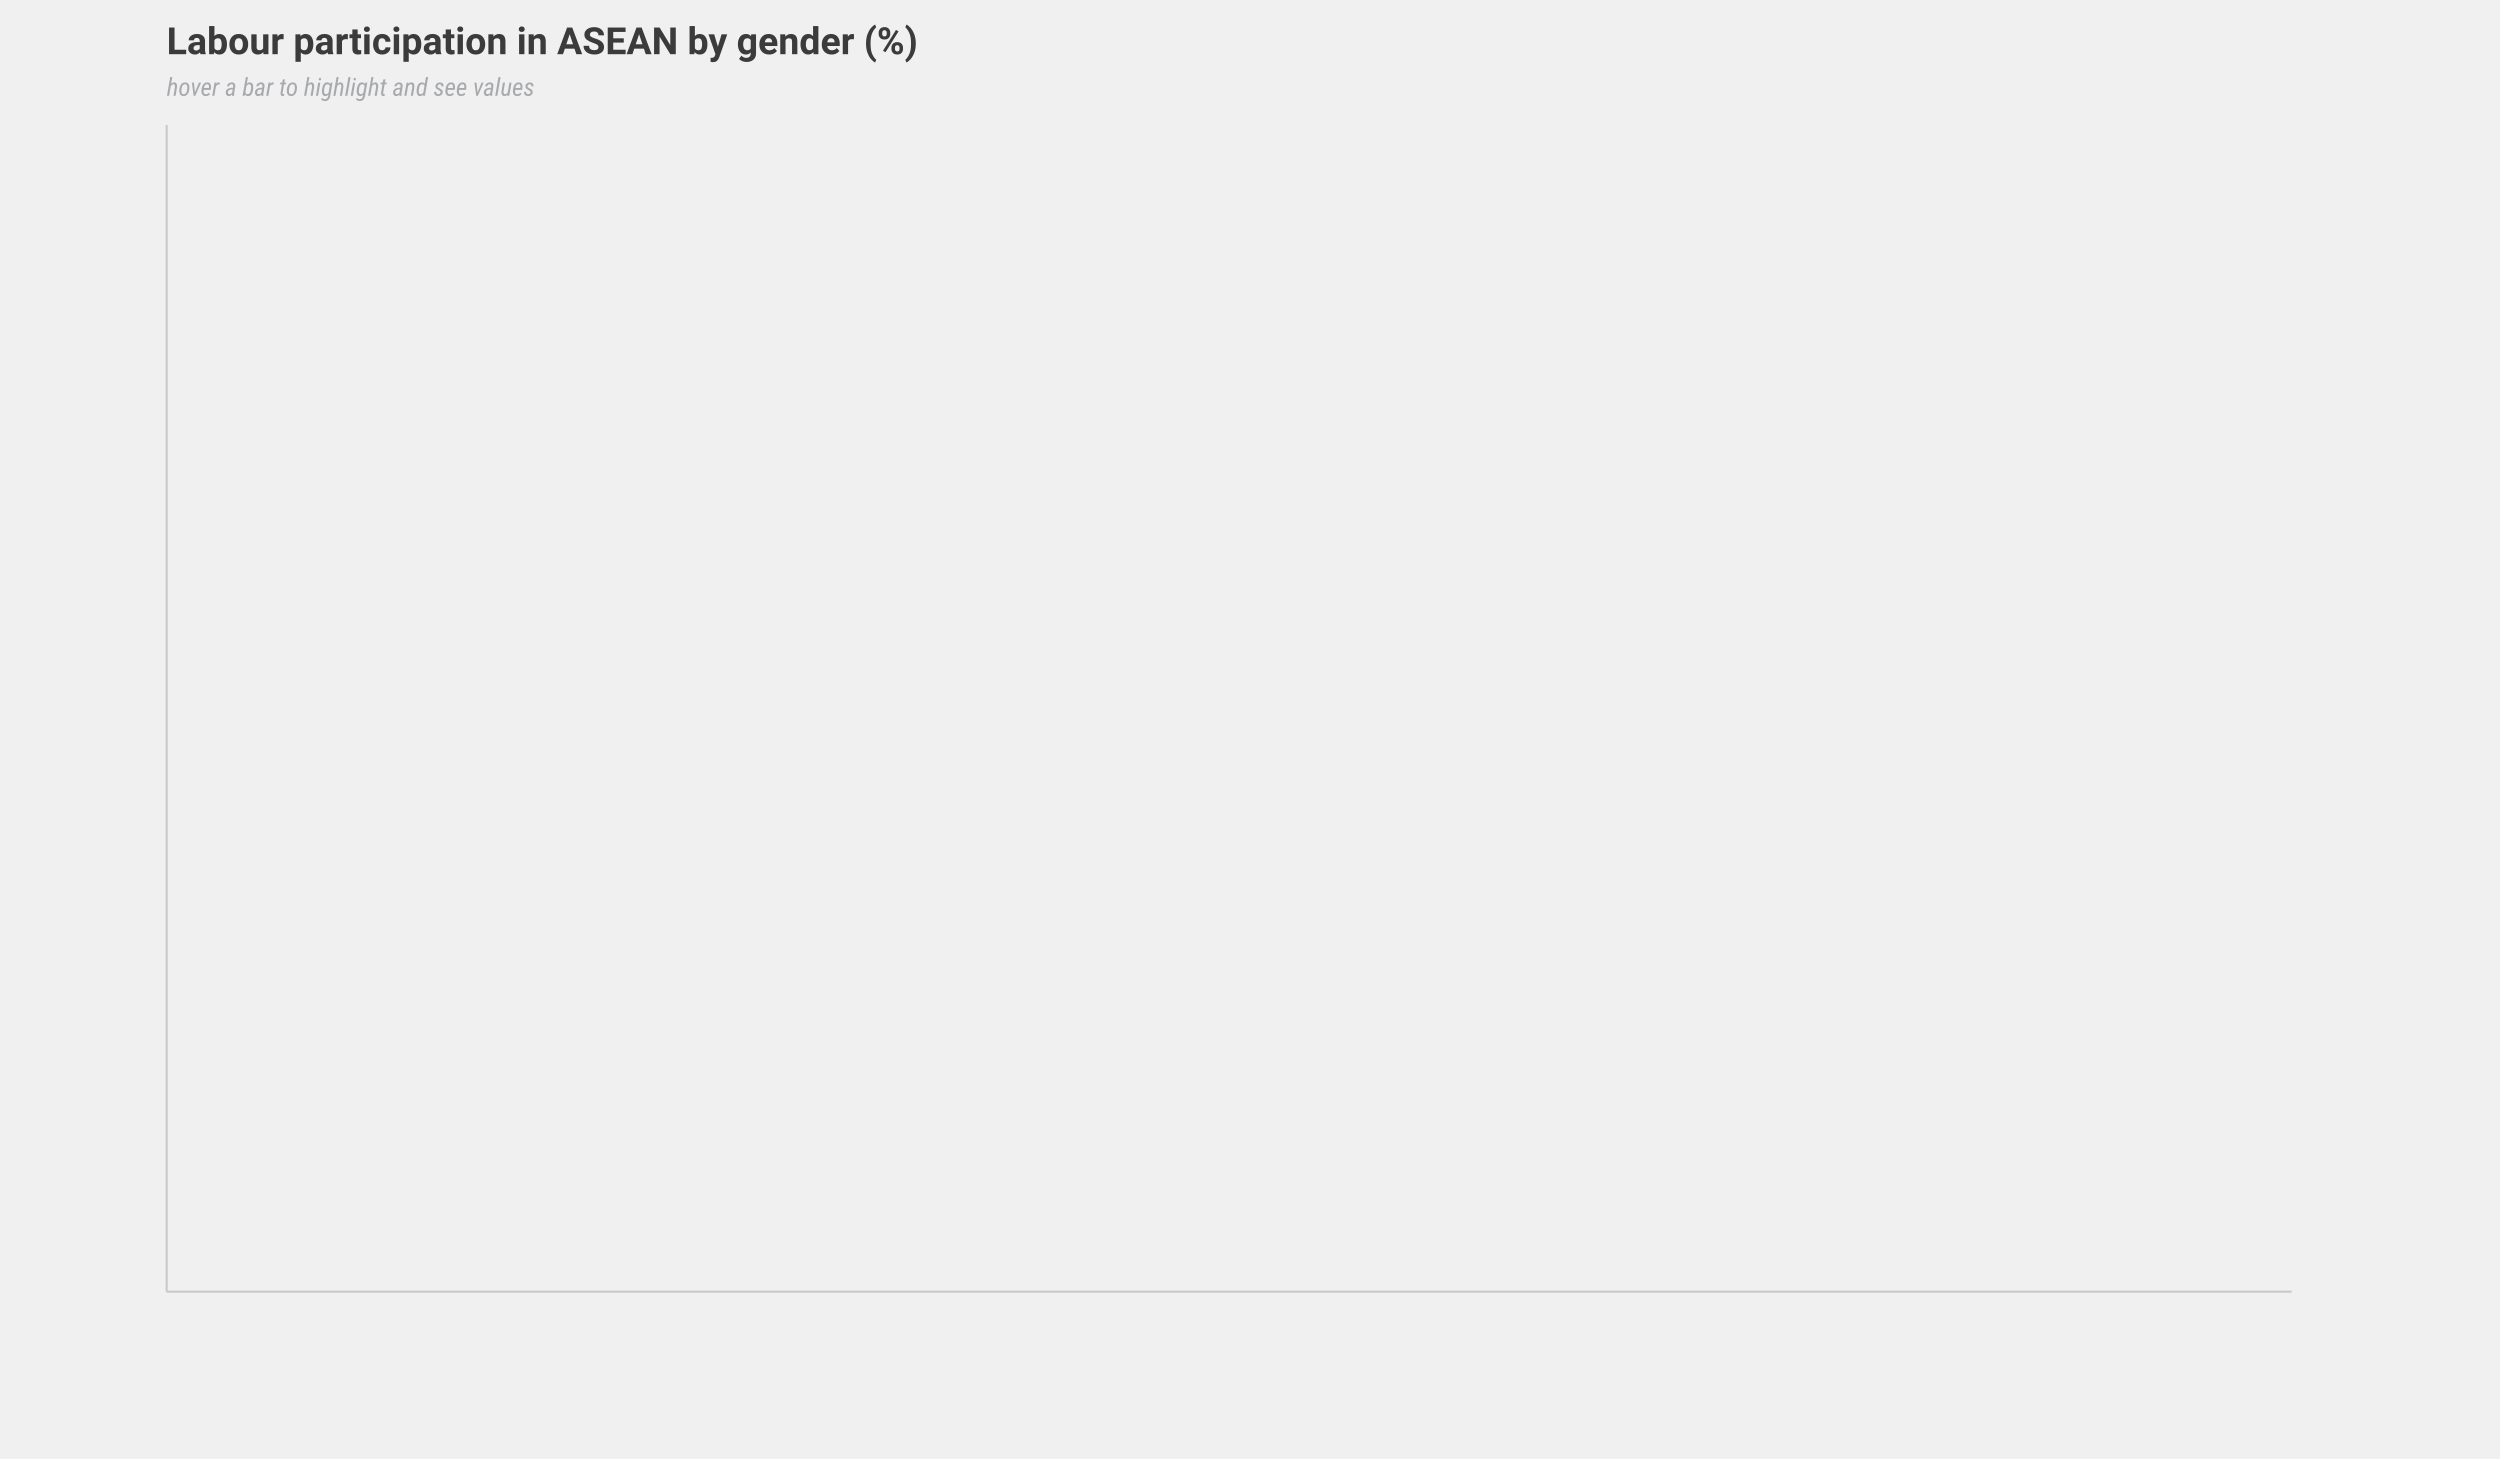
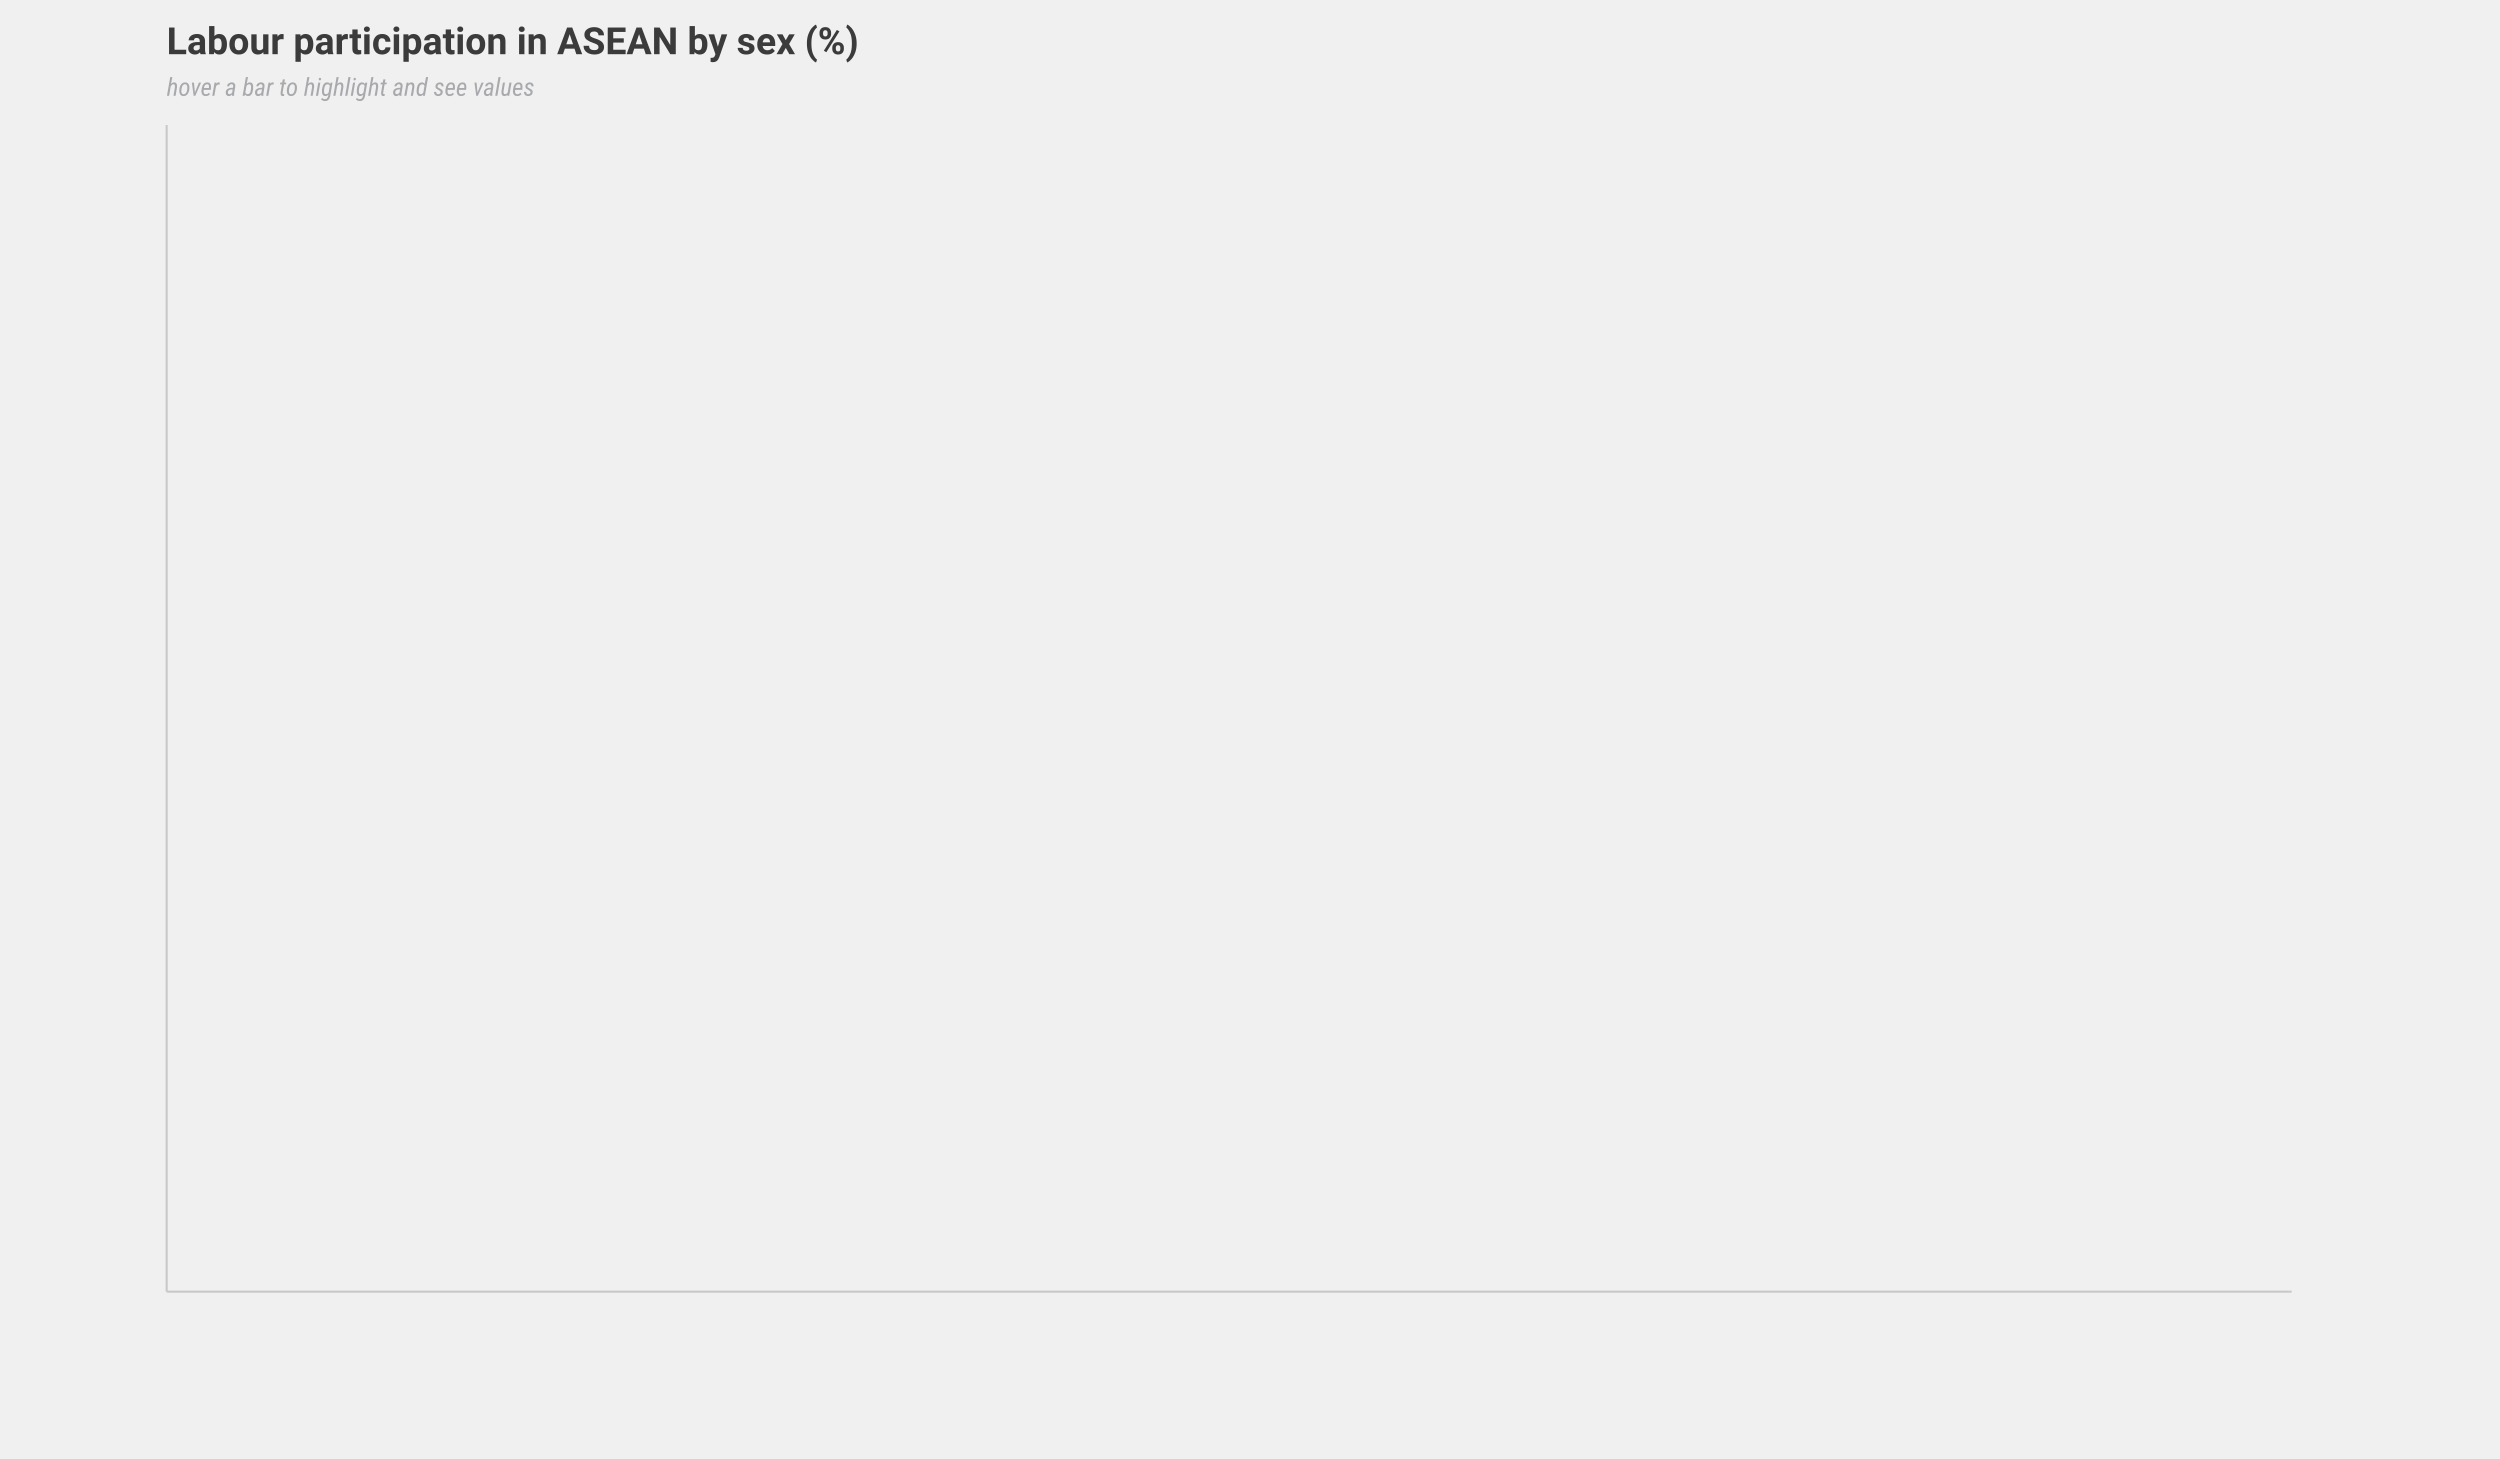
- <svg xmlns="http://www.w3.org/2000/svg" width="100%" height="100%" viewBox="0 0 1200 700" role="img" aria-label="Labour participation in ASEAN by gender (%)">
+ <svg xmlns="http://www.w3.org/2000/svg" width="100%" height="100%" viewBox="0 0 1200 700" role="img" aria-label="Labour participation in ASEAN by sex (%)">
  <style>
    text{font-family:'Roboto Condensed',Roboto,Arial,Helvetica,sans-serif; font-size:12px; fill:#a7a9ac;}
    #maintitle{font-size:18px; fill:#3b3b3c; font-family:Roboto,Arial,Helvetica,sans-serif;}
    .axis{stroke:#c7c8ca; stroke-width:1;}
    .grid{stroke:#ededee; stroke-width:0.5;}
    .bar{opacity:0.9; transition:opacity 120ms;}
    .bar.dim{opacity:0.12;}
    .bar.highlight{opacity:1;}
    .legend-text{font-size:11px; font-style:italic; fill:#6d6e71;}
    .tooltip-rect{fill:#fff; stroke:#333; stroke-width:0.8; rx:4; ry:4; opacity:0.95;}
    .tooltip-text{font-size:16px; font-weight:700; fill:#3b3b3c; font-family:Roboto,Arial,Helvetica,sans-serif;}
    .value-text{font-size:14px; fill:#6d6e71;}
    #yaxis-label{font-weight:700; fill:#3b3b3c;}
  </style>
-   <text x="80" y="26" font-weight="700" id="maintitle">Labour participation in ASEAN by gender (%)</text>
+   <text x="80" y="26" font-weight="700" id="maintitle">Labour participation in ASEAN by sex (%)</text>
  <text x="80" y="46" style="font-style:italic;">hover a bar to highlight and see values</text>
  <g id="plot" transform="translate(0,0)">
    <line x1="80" y1="620" x2="1100" y2="620" class="axis" />
    <line x1="80" y1="60" x2="80" y2="620" class="axis" />
  </g>
  <g id="legend" transform="translate(1120,60)" />
  <g id="tooltip" visibility="hidden">
    <rect id="tt-rect" x="0" y="0" width="148" height="44" class="tooltip-rect" />
    <text id="tt-name" x="8" y="18" class="tooltip-text">Country</text>
    <text id="tt-value" x="8" y="36" class="value-text">Value</text>
  </g>
</svg>
